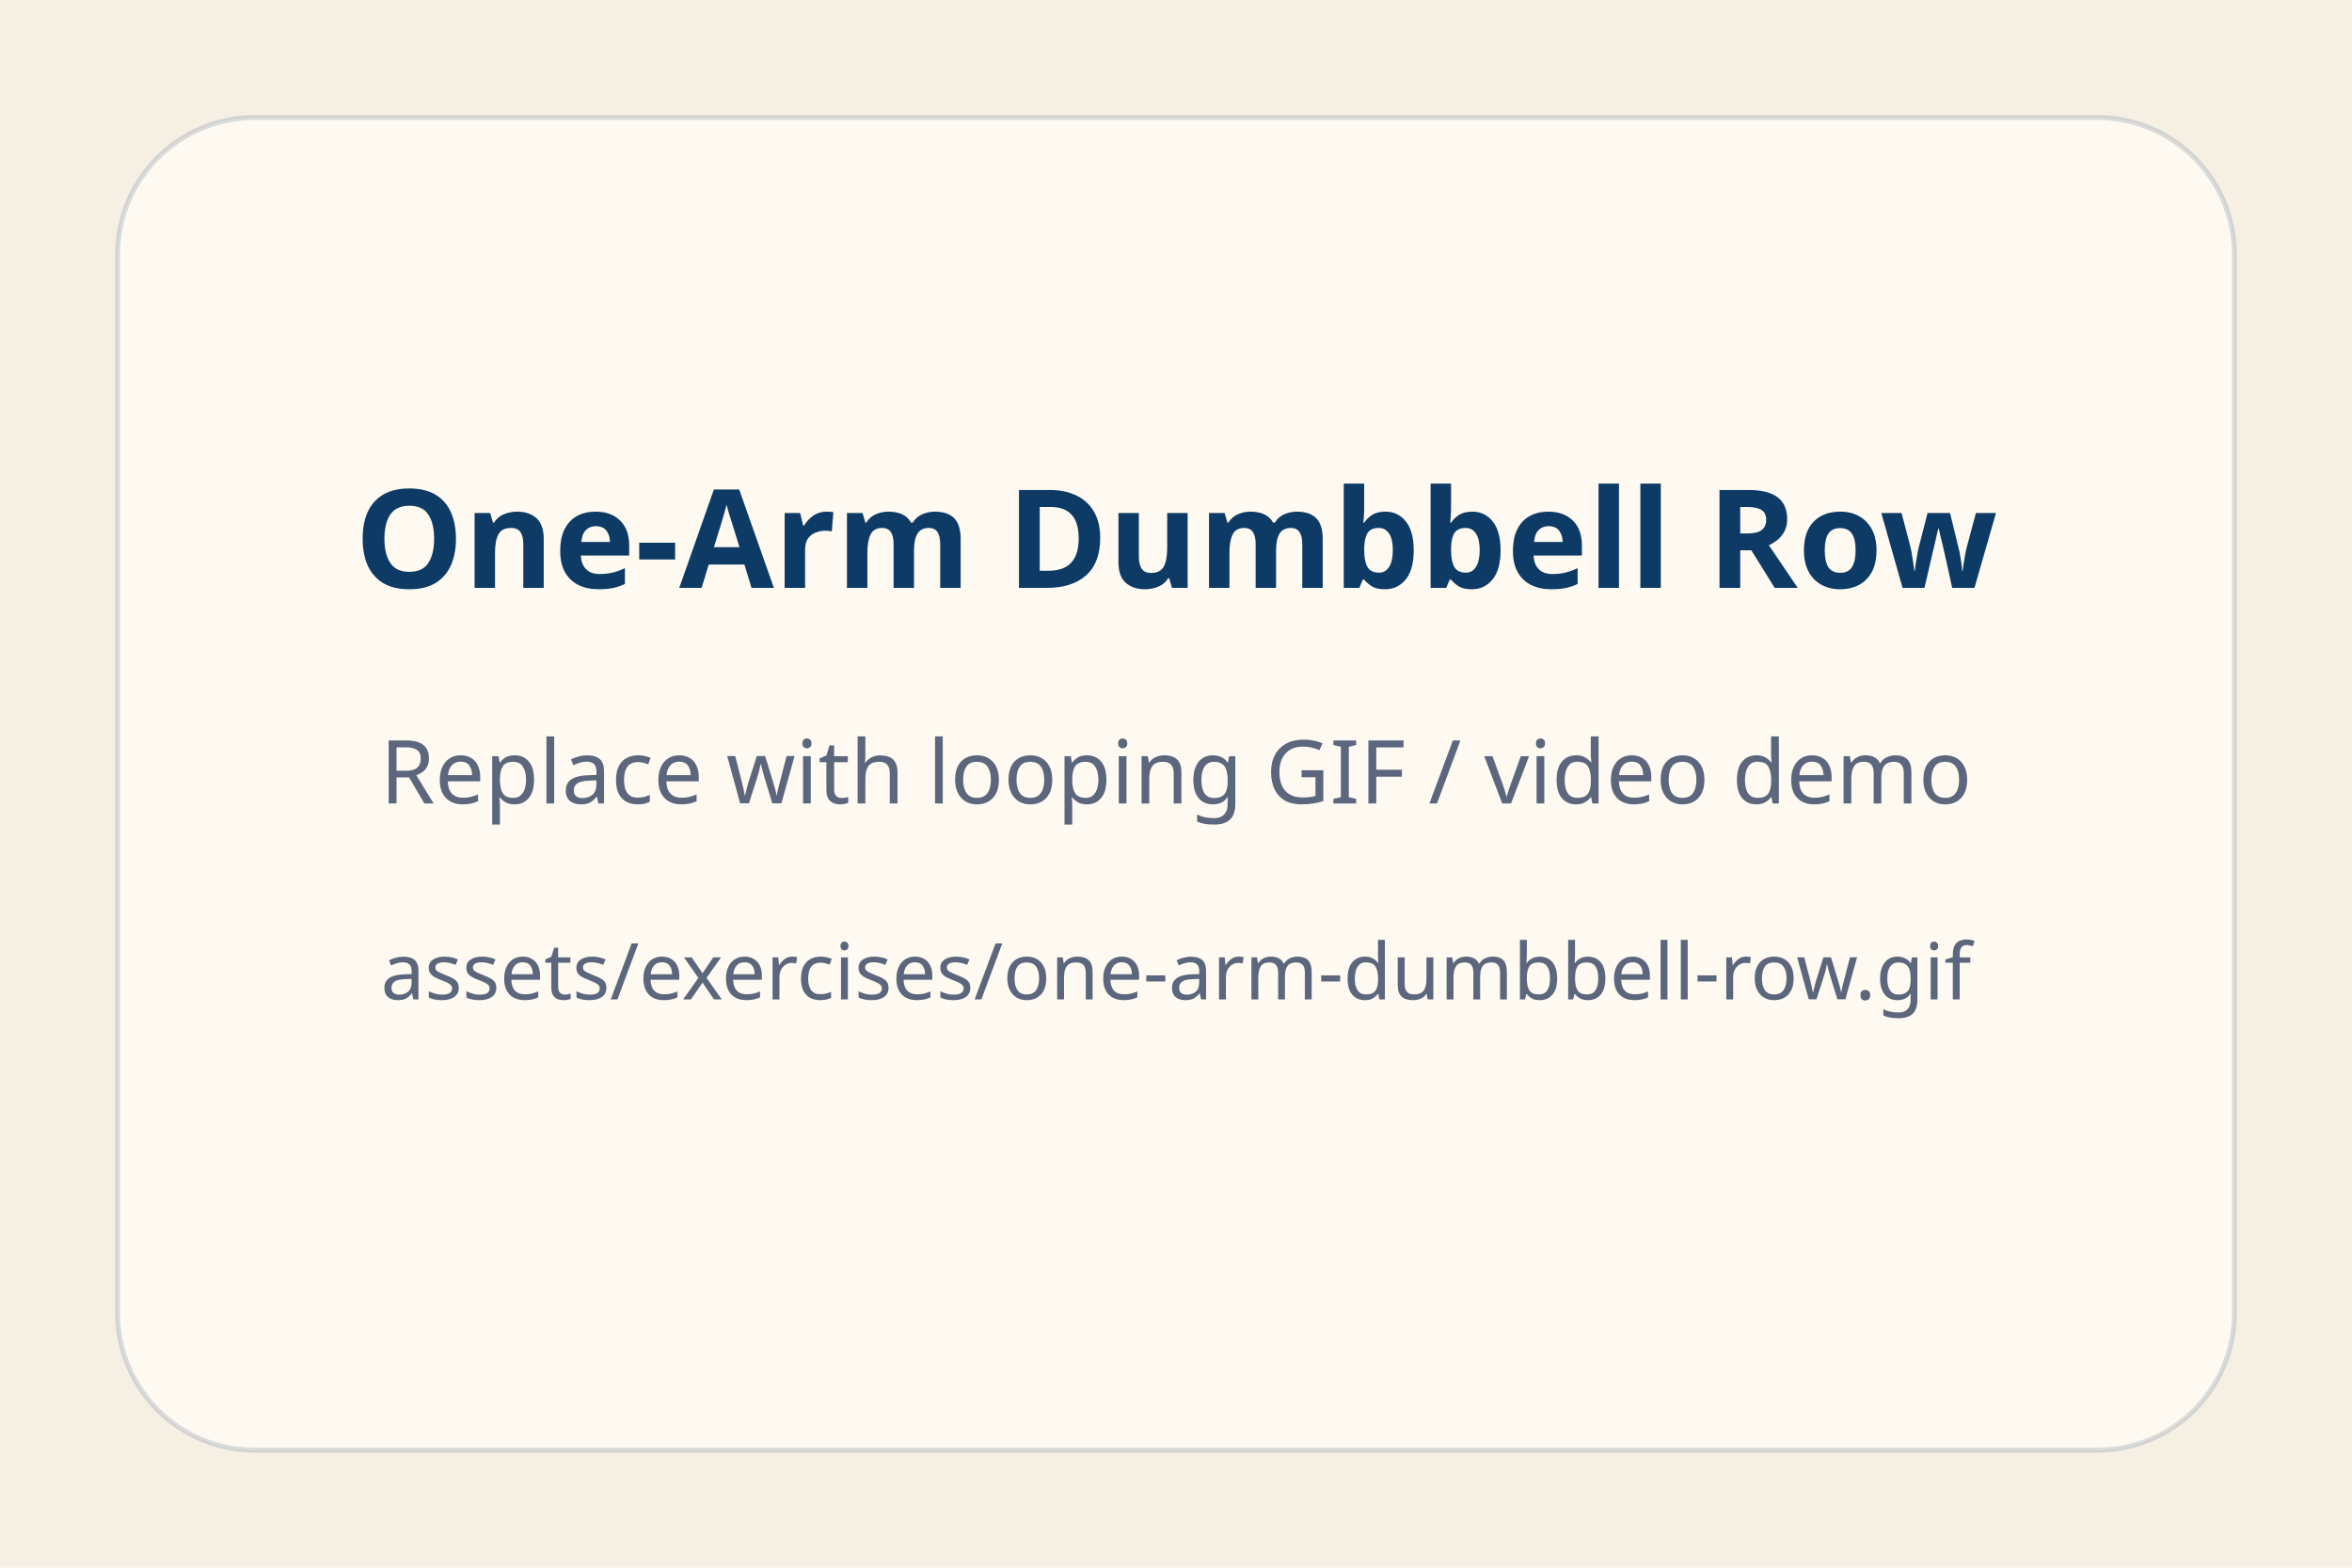
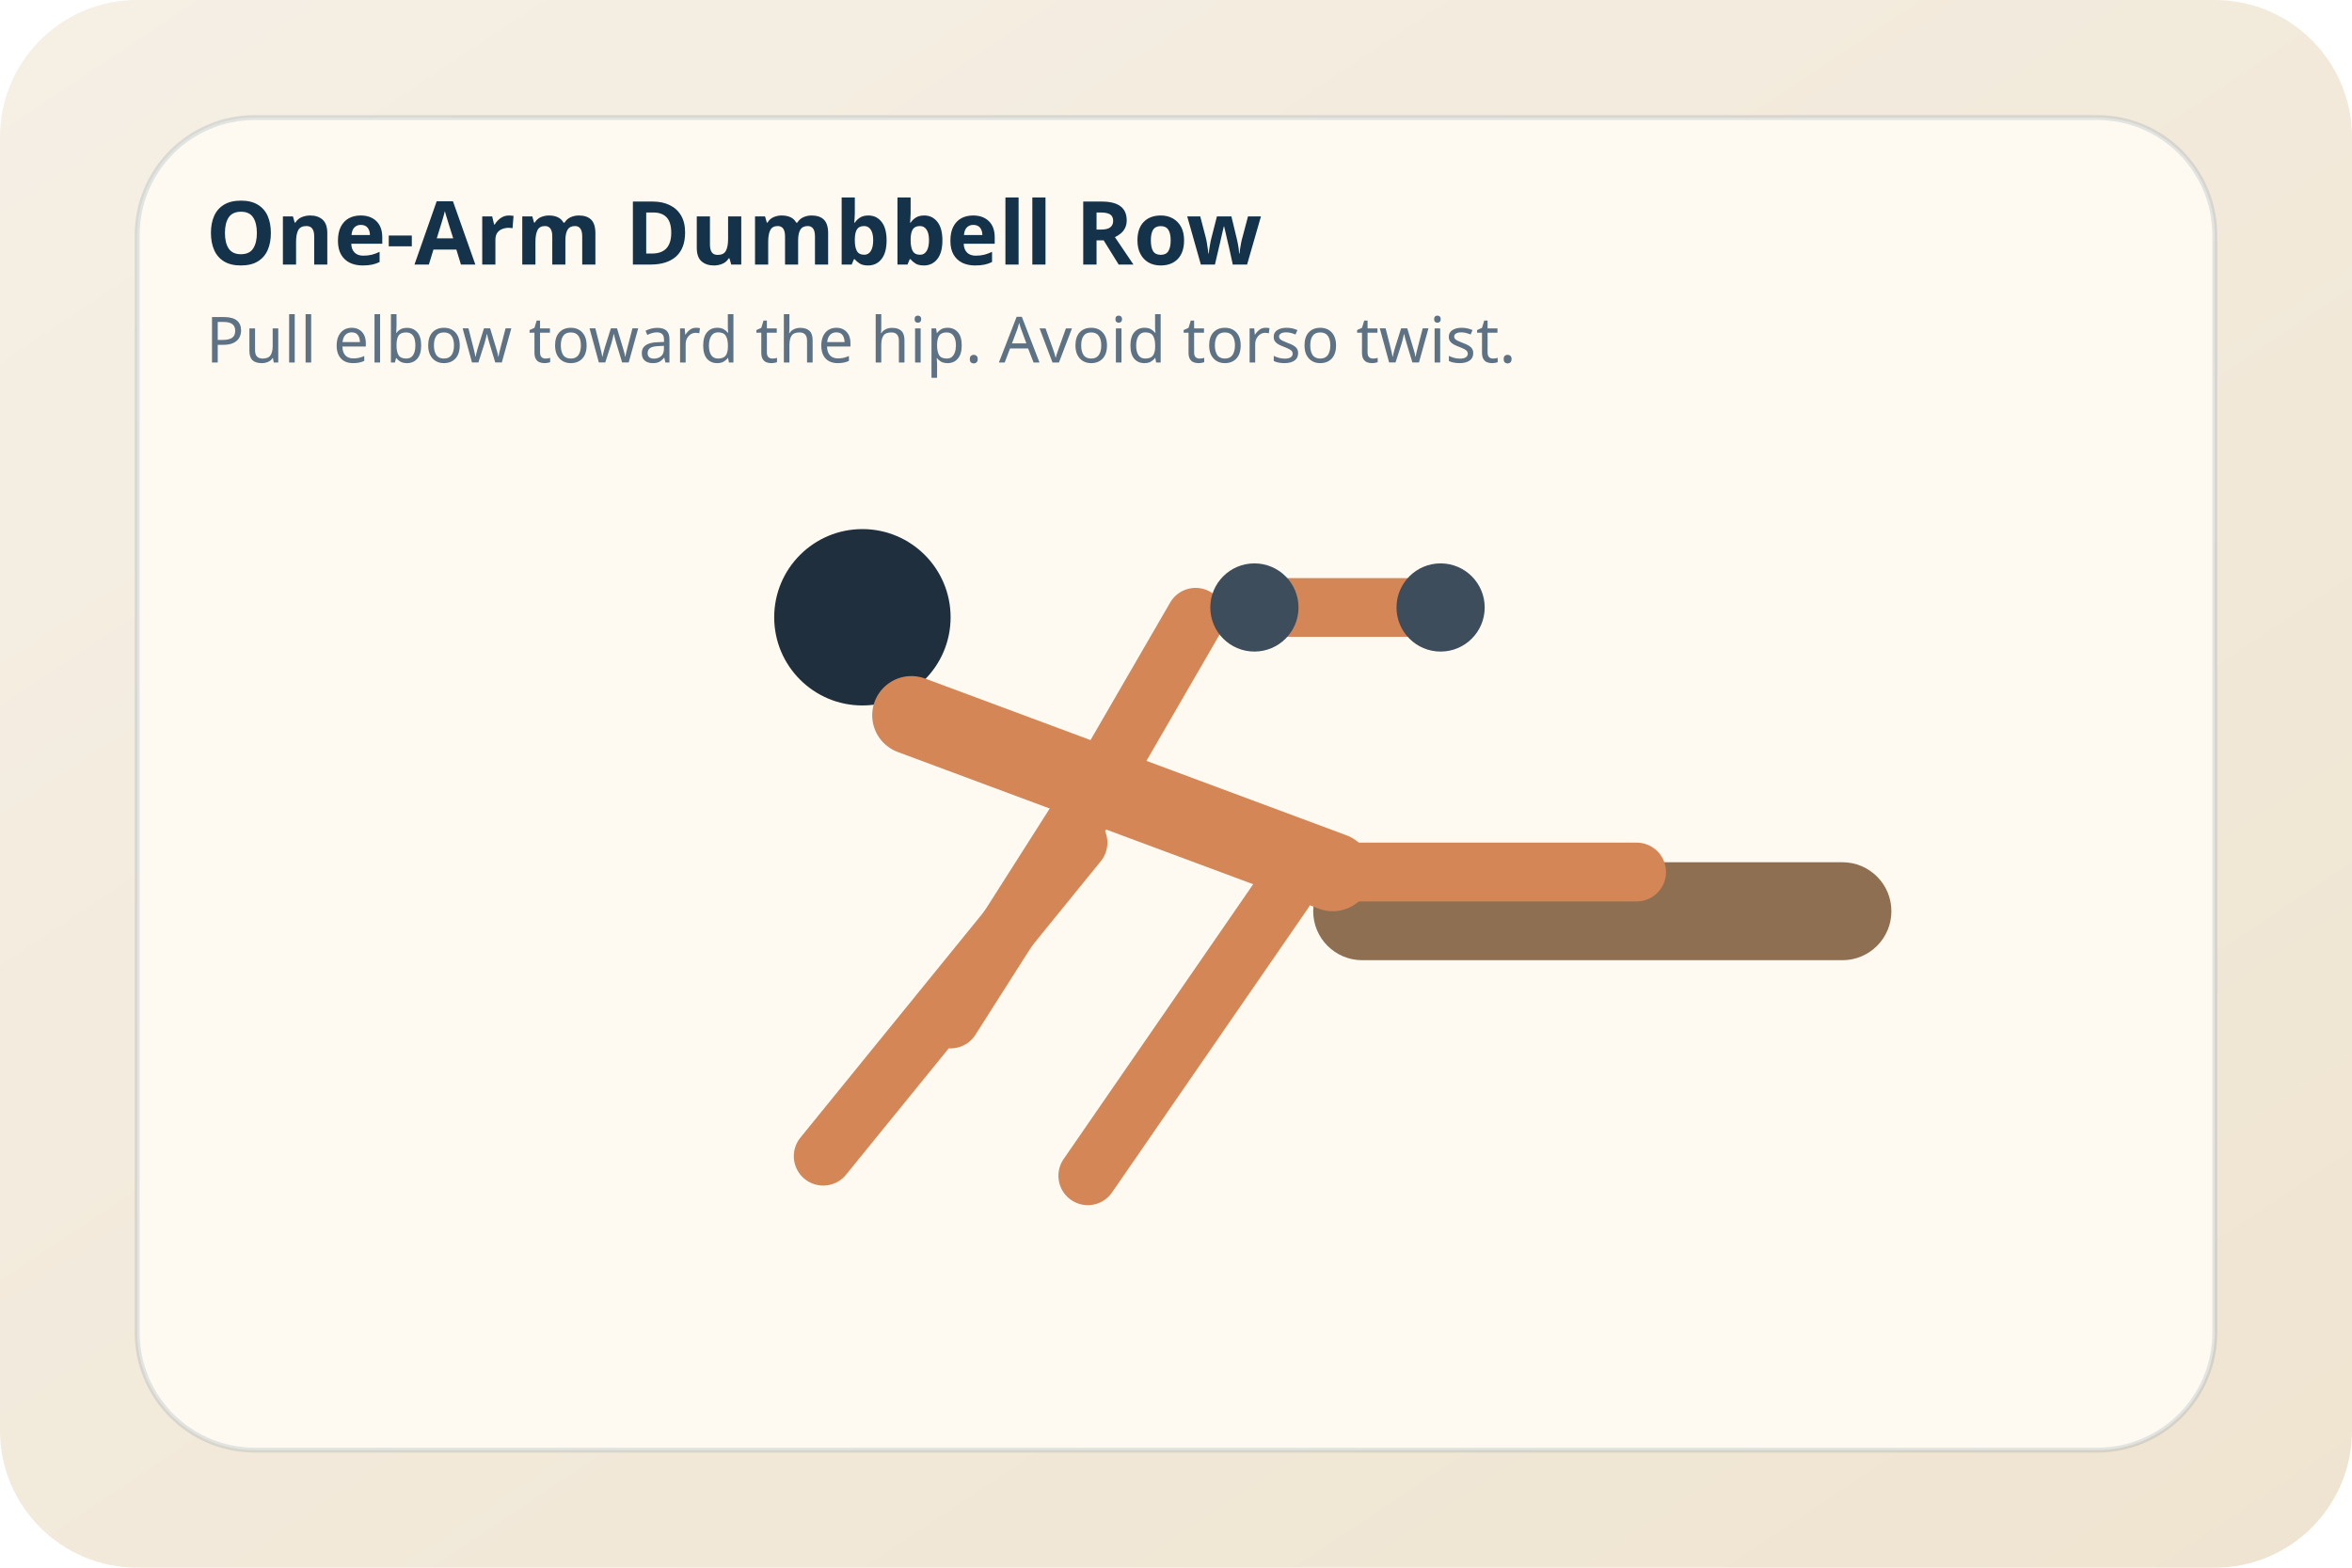
- <svg xmlns="http://www.w3.org/2000/svg" viewBox="0 0 480 320" role="img" aria-label="Placeholder demo for one-arm dumbbell row">
-   <rect width="480" height="320" fill="#f6efe4" />
-   <rect x="24" y="24" width="432" height="272" rx="28" fill="#fffaf1" stroke="#0d3b66" stroke-opacity=".15" />
-   <text x="240" y="120" text-anchor="middle" font-family="Avenir Next, Segoe UI, sans-serif" font-size="28" fill="#0d3b66" font-weight="700">One-Arm Dumbbell Row</text>
-   <text x="240" y="164" text-anchor="middle" font-family="Avenir Next, Segoe UI, sans-serif" font-size="18" fill="#5c677d">Replace with looping GIF / video demo</text>
-   <text x="240" y="204" text-anchor="middle" font-family="Avenir Next, Segoe UI, sans-serif" font-size="16" fill="#5c677d">assets/exercises/one-arm-dumbbell-row.gif</text>
+ <svg xmlns="http://www.w3.org/2000/svg" viewBox="0 0 480 320" role="img" aria-label="Animated demo for one-arm dumbbell row">
+   <defs>
+     <linearGradient id="rowBg" x1="0" x2="1" y1="0" y2="1">
+       <stop offset="0%" stop-color="#f5efe5" />
+       <stop offset="100%" stop-color="#efe4d0" />
+     </linearGradient>
+     <style>
+       .label { font: 600 18px 'Avenir Next', 'Segoe UI', sans-serif; fill: #14324a; }
+       .hint { font: 500 13px 'Avenir Next', 'Segoe UI', sans-serif; fill: #5d7285; }
+     </style>
+   </defs>
+   <rect width="480" height="320" rx="28" fill="url(#rowBg)" />
+   <rect x="28" y="24" width="424" height="272" rx="24" fill="#fffaf1" stroke="#0d3b66" stroke-opacity=".12" />
+   <text x="42" y="54" class="label">One-Arm Dumbbell Row</text>
+   <text x="42" y="74" class="hint">Pull elbow toward the hip. Avoid torso twist.</text>
+   <rect x="268" y="176" width="118" height="20" rx="10" fill="#8f6f52" />
+   <g>
+     <circle cx="176" cy="126" r="18" fill="#1f2f3d" />
+     <line x1="186" y1="146" x2="272" y2="178" stroke="#d48657" stroke-width="16" stroke-linecap="round" />
+     <line x1="270" y1="178" x2="334" y2="178" stroke="#d48657" stroke-width="12" stroke-linecap="round" />
+     <line x1="220" y1="172" x2="168" y2="236" stroke="#d48657" stroke-width="12" stroke-linecap="round" />
+     <line x1="262" y1="182" x2="222" y2="240" stroke="#d48657" stroke-width="12" stroke-linecap="round" />
+     <line x1="222" y1="164" x2="194" y2="208" stroke="#d48657" stroke-width="12" stroke-linecap="round" />
+     <line x1="222" y1="164" x2="244" y2="126" stroke="#d48657" stroke-width="12" stroke-linecap="round">
+       <animate attributeName="x2" values="262;244;262" dur="2s" repeatCount="indefinite" />
+       <animate attributeName="y2" values="102;126;102" dur="2s" repeatCount="indefinite" />
+     </line>
+     <rect x="252" y="118" width="46" height="12" rx="6" fill="#d48657">
+       <animate attributeName="x" values="270;252;270" dur="2s" repeatCount="indefinite" />
+       <animate attributeName="y" values="94;118;94" dur="2s" repeatCount="indefinite" />
+     </rect>
+     <circle cx="256" cy="124" r="9" fill="#3e4d5c">
+       <animate attributeName="cx" values="274;256;274" dur="2s" repeatCount="indefinite" />
+       <animate attributeName="cy" values="100;124;100" dur="2s" repeatCount="indefinite" />
+     </circle>
+     <circle cx="294" cy="124" r="9" fill="#3e4d5c">
+       <animate attributeName="cx" values="312;294;312" dur="2s" repeatCount="indefinite" />
+       <animate attributeName="cy" values="100;124;100" dur="2s" repeatCount="indefinite" />
+     </circle>
+   </g>
</svg>
